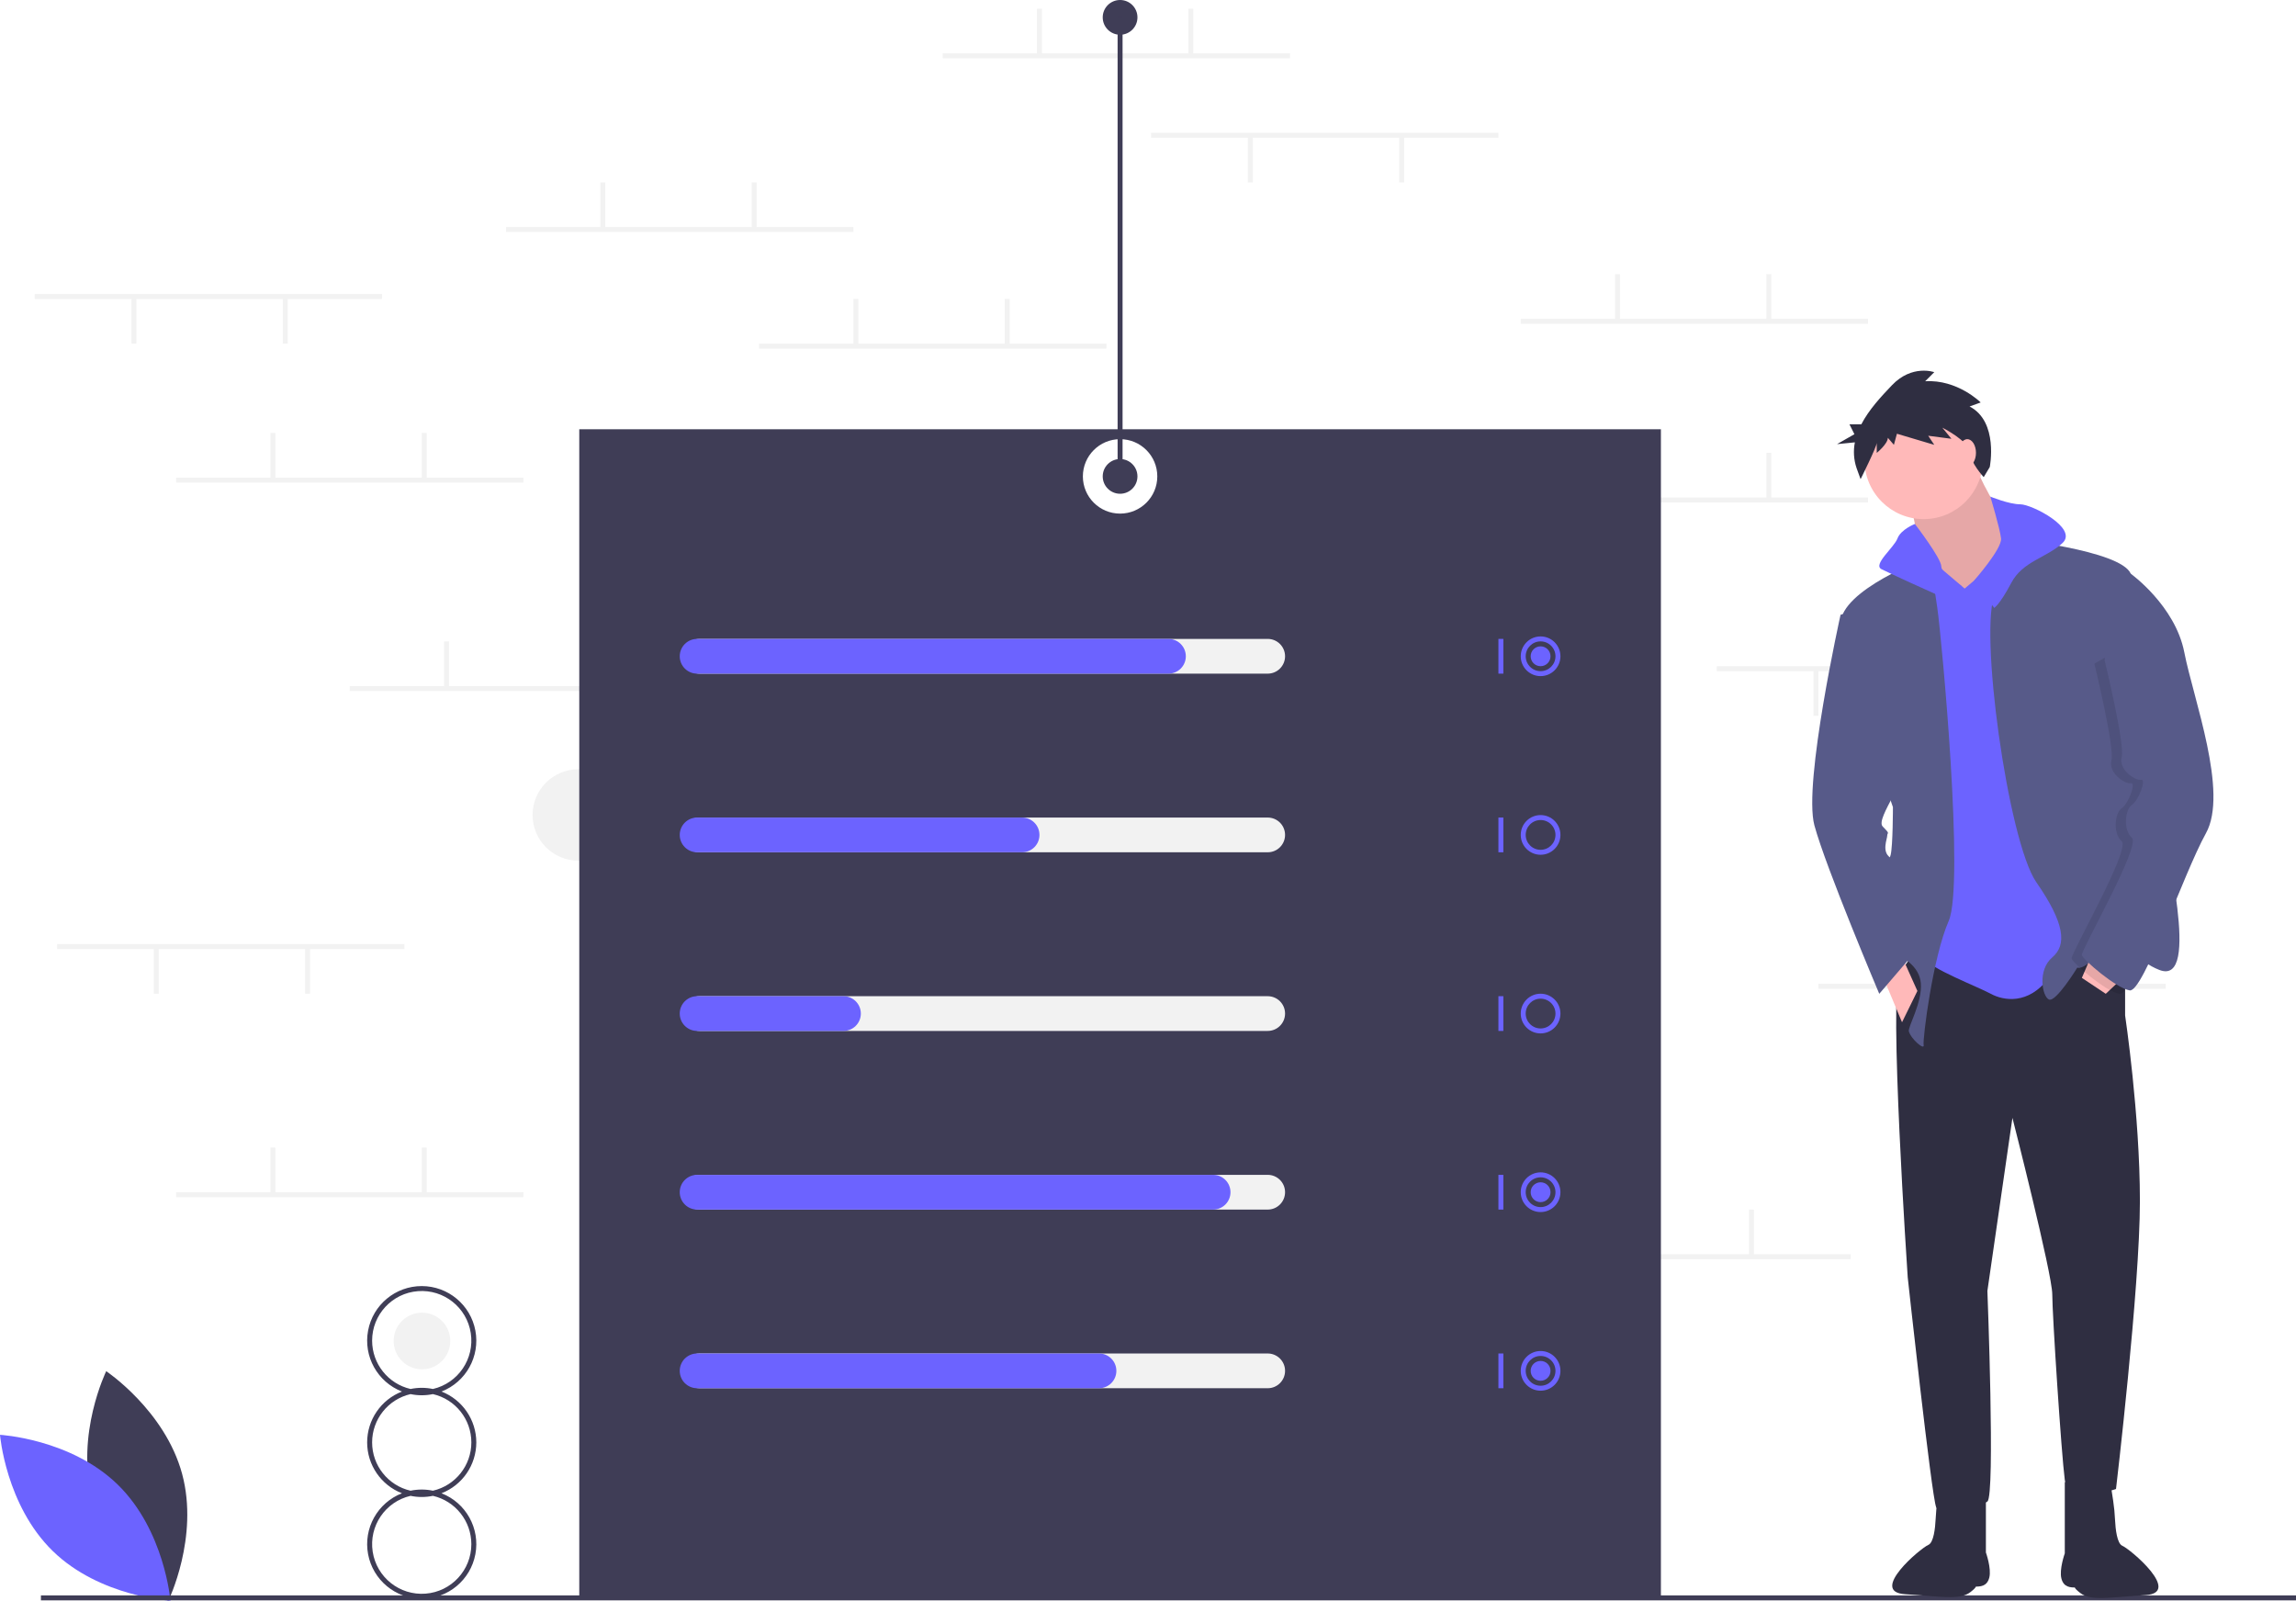
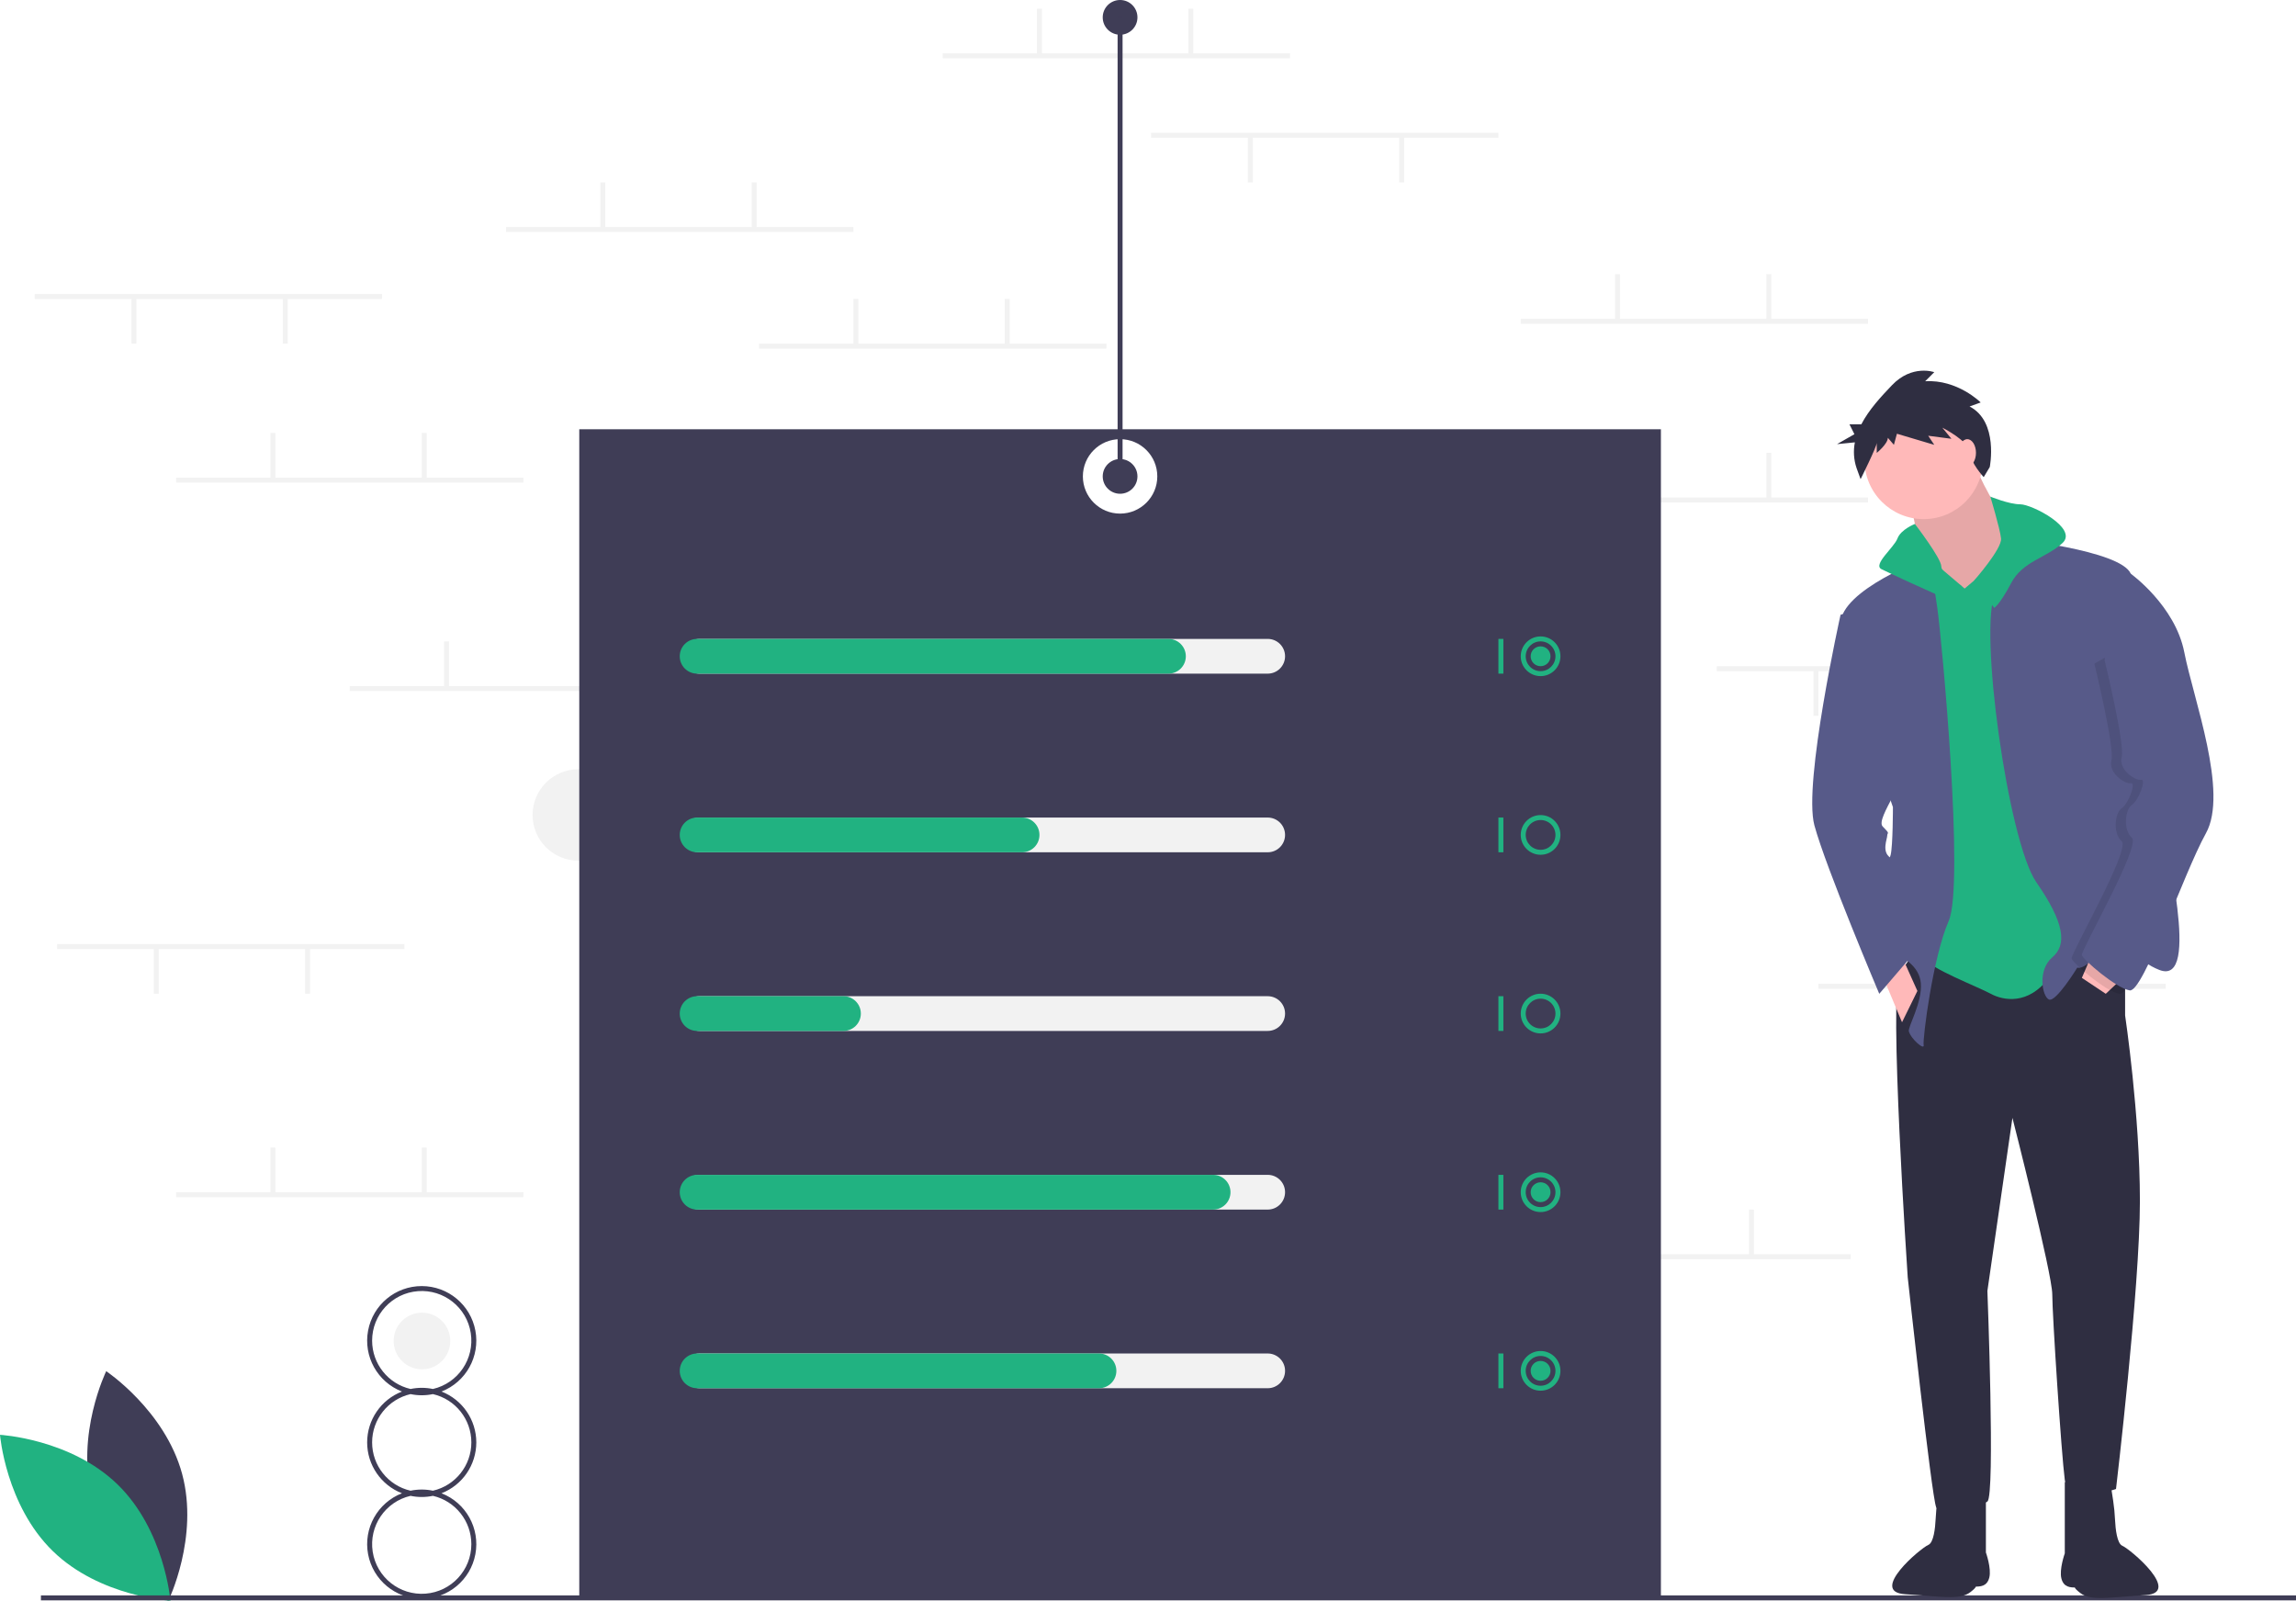
<svg xmlns="http://www.w3.org/2000/svg" id="a2942aa7-bf0d-42c0-bc52-bf4c952347c5" data-name="Layer 1" width="925.497" height="645.184" viewBox="0 0 925.497 645.184">
  <circle cx="233.088" cy="328.457" r="18.409" fill="#f2f2f2" />
  <circle cx="170.088" cy="540.457" r="11.409" fill="#f2f2f2" />
  <rect x="379.997" y="21.5" width="140" height="2" fill="#f2f2f2" />
  <rect x="417.997" y="3.5" width="2" height="18.5" fill="#f2f2f2" />
  <rect x="478.997" y="3.5" width="2" height="18.5" fill="#f2f2f2" />
  <rect x="605.997" y="505.5" width="140" height="2" fill="#f2f2f2" />
  <rect x="643.997" y="487.5" width="2" height="18.5" fill="#f2f2f2" />
  <rect x="704.997" y="487.5" width="2" height="18.5" fill="#f2f2f2" />
  <rect x="612.997" y="200.5" width="140" height="2" fill="#f2f2f2" />
  <rect x="650.997" y="182.5" width="2" height="18.5" fill="#f2f2f2" />
  <rect x="711.997" y="182.5" width="2" height="18.5" fill="#f2f2f2" />
  <rect x="612.997" y="128.5" width="140" height="2" fill="#f2f2f2" />
  <rect x="650.997" y="110.5" width="2" height="18.5" fill="#f2f2f2" />
  <rect x="711.997" y="110.5" width="2" height="18.5" fill="#f2f2f2" />
  <rect x="305.997" y="138.5" width="140" height="2" fill="#f2f2f2" />
  <rect x="343.997" y="120.5" width="2" height="18.5" fill="#f2f2f2" />
  <rect x="404.997" y="120.5" width="2" height="18.5" fill="#f2f2f2" />
  <rect x="203.997" y="91.5" width="140" height="2" fill="#f2f2f2" />
  <rect x="241.997" y="73.5" width="2" height="18.5" fill="#f2f2f2" />
  <rect x="302.997" y="73.5" width="2" height="18.5" fill="#f2f2f2" />
  <rect x="140.997" y="276.5" width="140" height="2" fill="#f2f2f2" />
  <rect x="178.997" y="258.5" width="2" height="18.5" fill="#f2f2f2" />
  <rect x="239.997" y="258.5" width="2" height="18.5" fill="#f2f2f2" />
  <rect x="70.997" y="480.5" width="140" height="2" fill="#f2f2f2" />
  <rect x="108.997" y="462.5" width="2" height="18.5" fill="#f2f2f2" />
  <rect x="169.997" y="462.5" width="2" height="18.5" fill="#f2f2f2" />
  <rect x="732.997" y="396.5" width="140" height="2" fill="#f2f2f2" />
  <rect x="770.997" y="378.5" width="2" height="18.5" fill="#f2f2f2" />
  <rect x="831.997" y="378.5" width="2" height="18.5" fill="#f2f2f2" />
  <rect x="691.997" y="268.5" width="140" height="2" fill="#f2f2f2" />
  <rect x="791.997" y="270" width="2" height="18.5" fill="#f2f2f2" />
  <rect x="730.997" y="270" width="2" height="18.5" fill="#f2f2f2" />
  <rect x="13.997" y="118.5" width="140" height="2" fill="#f2f2f2" />
  <rect x="113.997" y="120" width="2" height="18.5" fill="#f2f2f2" />
  <rect x="52.997" y="120" width="2" height="18.5" fill="#f2f2f2" />
  <rect x="22.997" y="380.5" width="140" height="2" fill="#f2f2f2" />
  <rect x="122.997" y="382" width="2" height="18.5" fill="#f2f2f2" />
  <rect x="61.997" y="382" width="2" height="18.5" fill="#f2f2f2" />
  <rect x="463.997" y="53.5" width="140" height="2" fill="#f2f2f2" />
  <rect x="563.997" y="55" width="2" height="18.5" fill="#f2f2f2" />
  <rect x="502.997" y="55" width="2" height="18.5" fill="#f2f2f2" />
  <rect x="70.997" y="192.5" width="140" height="2" fill="#f2f2f2" />
  <rect x="108.997" y="174.5" width="2" height="18.5" fill="#f2f2f2" />
  <rect x="169.997" y="174.5" width="2" height="18.5" fill="#f2f2f2" />
  <path d="M370.748,300.408v471h436v-471Zm218,34a15,15,0,1,1,15-15A15,15,0,0,1,588.749,334.408Z" transform="translate(-137.2515 -127.4078)" fill="#3f3d56" />
  <path d="M174.506,731.205c6.914,25.558,30.596,41.387,30.596,41.387s12.472-25.609,5.558-51.167-30.596-41.387-30.596-41.387S167.592,705.647,174.506,731.205Z" transform="translate(-137.2515 -127.4078)" fill="#3f3d56" />
-   <path d="M184.666,725.712c18.972,18.469,21.289,46.859,21.289,46.859s-28.442-1.553-47.415-20.022-21.289-46.859-21.289-46.859S165.694,707.244,184.666,725.712Z" transform="translate(-137.2515 -127.4078)" fill="#6c63ff" />
+   <path d="M184.666,725.712c18.972,18.469,21.289,46.859,21.289,46.859s-28.442-1.553-47.415-20.022-21.289-46.859-21.289-46.859S165.694,707.244,184.666,725.712Z" transform="translate(-137.2515 -127.4078)" fill="#21b281" />
  <rect x="16.497" y="643" width="909" height="2" fill="#3f3d56" />
  <path d="M329.248,708.746a22.031,22.031,0,0,0-14.031-20.5,22,22,0,1,0-15.938,0,21.991,21.991,0,0,0,0,41,22,22,0,1,0,15.938,0A22.031,22.031,0,0,0,329.248,708.746Zm-42-41a20,20,0,1,1,24.513,19.467,22.023,22.023,0,0,0-9.026,0A20.021,20.021,0,0,1,287.248,667.746Zm40,82a20,20,0,1,1-24.513-19.467,22.024,22.024,0,0,0,9.026,0A20.021,20.021,0,0,1,327.248,749.746Zm-15.487-21.533a22.023,22.023,0,0,0-9.026,0,19.979,19.979,0,0,1,0-38.935,22.024,22.024,0,0,0,9.026,0,19.979,19.979,0,0,1,0,38.935Z" transform="translate(-137.2515 -127.4078)" fill="#3f3d56" />
  <path d="M648.249,398.908h-229a7,7,0,1,1,0-14h229a7,7,0,0,1,0,14Z" transform="translate(-137.2515 -127.4078)" fill="#f2f2f2" />
  <path d="M648.249,470.908h-229a7,7,0,1,1,0-14h229a7,7,0,0,1,0,14Z" transform="translate(-137.2515 -127.4078)" fill="#f2f2f2" />
  <path d="M648.249,542.908h-229a7,7,0,1,1,0-14h229a7,7,0,0,1,0,14Z" transform="translate(-137.2515 -127.4078)" fill="#f2f2f2" />
  <path d="M648.249,614.908h-229a7,7,0,1,1,0-14h229a7,7,0,0,1,0,14Z" transform="translate(-137.2515 -127.4078)" fill="#f2f2f2" />
  <path d="M648.249,686.908h-229a7,7,0,1,1,0-14h229a7,7,0,0,1,0,14Z" transform="translate(-137.2515 -127.4078)" fill="#f2f2f2" />
-   <path d="M608.249,398.908h-190a7,7,0,1,1,0-14h190a7,7,0,0,1,0,14Z" transform="translate(-137.2515 -127.4078)" fill="#6c63ff" />
-   <path d="M549.249,470.908h-131a7,7,0,1,1,0-14h131a7,7,0,0,1,0,14Z" transform="translate(-137.2515 -127.4078)" fill="#6c63ff" />
-   <path d="M477.248,542.908h-59a7,7,0,1,1,0-14h59a7,7,0,0,1,0,14Z" transform="translate(-137.2515 -127.4078)" fill="#6c63ff" />
-   <path d="M626.249,614.908h-208a7,7,0,1,1,0-14h208a7,7,0,0,1,0,14Z" transform="translate(-137.2515 -127.4078)" fill="#6c63ff" />
-   <path d="M580.249,686.908h-162a7,7,0,1,1,0-14h162a7,7,0,0,1,0,14Z" transform="translate(-137.2515 -127.4078)" fill="#6c63ff" />
-   <rect x="603.997" y="257.5" width="2" height="14" fill="#6c63ff" />
-   <path d="M758.249,399.908a8,8,0,1,1,8-8A8.009,8.009,0,0,1,758.249,399.908Zm0-14a6,6,0,1,0,6,6A6.007,6.007,0,0,0,758.249,385.908Z" transform="translate(-137.2515 -127.4078)" fill="#6c63ff" />
-   <rect x="603.997" y="329.5" width="2" height="14" fill="#6c63ff" />
-   <path d="M758.249,471.908a8,8,0,1,1,8-8A8.009,8.009,0,0,1,758.249,471.908Zm0-14a6,6,0,1,0,6,6A6.007,6.007,0,0,0,758.249,457.908Z" transform="translate(-137.2515 -127.4078)" fill="#6c63ff" />
-   <rect x="603.997" y="401.5" width="2" height="14" fill="#6c63ff" />
-   <path d="M758.249,543.908a8,8,0,1,1,8-8A8.009,8.009,0,0,1,758.249,543.908Zm0-14a6,6,0,1,0,6,6A6.007,6.007,0,0,0,758.249,529.908Z" transform="translate(-137.2515 -127.4078)" fill="#6c63ff" />
-   <rect x="603.997" y="473.5" width="2" height="14" fill="#6c63ff" />
-   <path d="M758.249,615.908a8,8,0,1,1,8-8A8.009,8.009,0,0,1,758.249,615.908Zm0-14a6,6,0,1,0,6,6A6.007,6.007,0,0,0,758.249,601.908Z" transform="translate(-137.2515 -127.4078)" fill="#6c63ff" />
-   <rect x="603.997" y="545.5" width="2" height="14" fill="#6c63ff" />
-   <path d="M758.249,687.908a8,8,0,1,1,8-8A8.009,8.009,0,0,1,758.249,687.908Zm0-14a6,6,0,1,0,6,6A6.007,6.007,0,0,0,758.249,673.908Z" transform="translate(-137.2515 -127.4078)" fill="#6c63ff" />
-   <circle cx="620.997" cy="264.5" r="4" fill="#6c63ff" />
-   <circle cx="620.997" cy="480.5" r="4" fill="#6c63ff" />
-   <circle cx="620.997" cy="552.5" r="4" fill="#6c63ff" />
+   <path d="M608.249,398.908h-190a7,7,0,1,1,0-14h190a7,7,0,0,1,0,14Z" transform="translate(-137.2515 -127.4078)" fill="#21b281" />
+   <path d="M549.249,470.908h-131a7,7,0,1,1,0-14h131a7,7,0,0,1,0,14Z" transform="translate(-137.2515 -127.4078)" fill="#21b281" />
+   <path d="M477.248,542.908h-59a7,7,0,1,1,0-14h59a7,7,0,0,1,0,14Z" transform="translate(-137.2515 -127.4078)" fill="#21b281" />
+   <path d="M626.249,614.908h-208a7,7,0,1,1,0-14h208a7,7,0,0,1,0,14Z" transform="translate(-137.2515 -127.4078)" fill="#21b281" />
+   <path d="M580.249,686.908h-162a7,7,0,1,1,0-14h162a7,7,0,0,1,0,14Z" transform="translate(-137.2515 -127.4078)" fill="#21b281" />
+   <rect x="603.997" y="257.5" width="2" height="14" fill="#21b281" />
+   <path d="M758.249,399.908a8,8,0,1,1,8-8A8.009,8.009,0,0,1,758.249,399.908Zm0-14a6,6,0,1,0,6,6A6.007,6.007,0,0,0,758.249,385.908Z" transform="translate(-137.2515 -127.4078)" fill="#21b281" />
+   <rect x="603.997" y="329.5" width="2" height="14" fill="#21b281" />
+   <path d="M758.249,471.908a8,8,0,1,1,8-8A8.009,8.009,0,0,1,758.249,471.908Zm0-14a6,6,0,1,0,6,6A6.007,6.007,0,0,0,758.249,457.908Z" transform="translate(-137.2515 -127.4078)" fill="#21b281" />
+   <rect x="603.997" y="401.5" width="2" height="14" fill="#21b281" />
+   <path d="M758.249,543.908a8,8,0,1,1,8-8A8.009,8.009,0,0,1,758.249,543.908Zm0-14a6,6,0,1,0,6,6A6.007,6.007,0,0,0,758.249,529.908Z" transform="translate(-137.2515 -127.4078)" fill="#21b281" />
+   <rect x="603.997" y="473.5" width="2" height="14" fill="#21b281" />
+   <path d="M758.249,615.908a8,8,0,1,1,8-8A8.009,8.009,0,0,1,758.249,615.908Zm0-14a6,6,0,1,0,6,6A6.007,6.007,0,0,0,758.249,601.908Z" transform="translate(-137.2515 -127.4078)" fill="#21b281" />
+   <rect x="603.997" y="545.5" width="2" height="14" fill="#21b281" />
+   <path d="M758.249,687.908a8,8,0,1,1,8-8A8.009,8.009,0,0,1,758.249,687.908Zm0-14a6,6,0,1,0,6,6A6.007,6.007,0,0,0,758.249,673.908Z" transform="translate(-137.2515 -127.4078)" fill="#21b281" />
+   <circle cx="620.997" cy="264.5" r="4" fill="#21b281" />
+   <circle cx="620.997" cy="480.5" r="4" fill="#21b281" />
+   <circle cx="620.997" cy="552.5" r="4" fill="#21b281" />
  <circle cx="451.497" cy="192" r="7" fill="#3f3d56" />
  <circle cx="451.497" cy="7" r="7" fill="#3f3d56" />
  <rect x="450.497" y="7" width="2" height="185" fill="#3f3d56" />
  <path d="M993.865,511.887v24.775s5.964,39.915,5.964,74.783S990.195,727.52,990.195,727.52s-19.269,6.882-20.646-3.67-5.047-66.525-5.047-74.783-16.058-71.113-16.058-71.113L938.351,647.69s3.212,82.583,0,84.877-18.811,6.423-20.646,2.294-11.47-92.676-11.47-92.676-7.799-115.616-3.212-122.498,8.717-12.387,8.717-12.387S977.348,491.241,993.865,511.887Z" transform="translate(-137.2515 -127.4078)" fill="#2f2e41" />
  <path d="M987.901,724.767l1.151,7.479a73.664,73.664,0,0,1,.752,7.699c.179,3.757.804,9.545,2.945,10.463,3.212,1.376,24.056,18.956,9.375,19.873s-22.026,2.503-26.375-.873c-5.141-3.992.682-2.184-1.612-2.184s-5.047,0-5.964-3.67,1.376-10.093,1.376-10.093V724.767Z" transform="translate(-137.2515 -127.4078)" fill="#2f2e41" />
  <path d="M919.397,724.408l-1.151,7.479a73.664,73.664,0,0,0-.752,7.699c-.179,3.757-.804,9.545-2.945,10.463-3.212,1.376-24.056,18.956-9.375,19.873s22.026,2.503,26.375-.873c5.141-3.992-.682-2.184,1.612-2.184s5.047,0,5.964-3.67-1.376-10.093-1.376-10.093V724.408Z" transform="translate(-137.2515 -127.4078)" fill="#2f2e41" />
  <path d="M932.387,312.77s7.8,19.269,13.305,22.481,2.753,17.893,2.753,17.893l-13.764,19.269H923.67l-13.305-22.94s-.918-15.14-3.67-18.811S932.387,312.77,932.387,312.77Z" transform="translate(-137.2515 -127.4078)" fill="#ffb9b9" />
  <path d="M932.387,312.77s7.8,19.269,13.305,22.481,2.753,17.893,2.753,17.893l-13.764,19.269H923.67l-13.305-22.94s-.918-15.14-3.67-18.811S932.387,312.77,932.387,312.77Z" transform="translate(-137.2515 -127.4078)" opacity="0.1" />
-   <path d="M943.857,352.226l20.646,4.588,15.14,152.32s-8.258,1.376-16.517,12.387-18.352,9.176-23.398,6.423-25.234-10.552-25.692-13.764.918-59.643.918-59.643L902.106,366.449l6.423-9.635h11.47l9.176,7.8Z" transform="translate(-137.2515 -127.4078)" fill="#6c63ff" />
+   <path d="M943.857,352.226l20.646,4.588,15.14,152.32s-8.258,1.376-16.517,12.387-18.352,9.176-23.398,6.423-25.234-10.552-25.692-13.764.918-59.643.918-59.643L902.106,366.449l6.423-9.635h11.47l9.176,7.8Z" transform="translate(-137.2515 -127.4078)" fill="#21b281" />
  <circle cx="775.407" cy="185.362" r="23.857" fill="#ffb9b9" />
  <path d="M947.068,344.427s44.962,4.588,49.091,14.223-2.753,52.303-2.753,52.303,16.517,37.162,16.058,45.879,15.599,68.36-1.835,61.478-11.929-24.775-20.646-11.929-12.387,11.011-12.387,11.011-8.717,14.223-11.47,12.846-4.588-11.929,1.376-16.975,5.047-13.764-6.423-30.28S934.681,379.754,941.563,366.449,947.068,344.427,947.068,344.427Z" transform="translate(-137.2515 -127.4078)" fill="#575a89" />
  <polygon points="856.614 393.196 848.814 400.537 839.179 394.114 843.309 384.479 856.614 393.196" fill="#ffb9b9" />
  <path d="M914.035,352.226s-34.868,12.846-34.868,26.61,21.105,73.866,21.105,73.866,0,15.599-.918,19.269-15.353,35.683-2.753,38.539c7.865,1.783,14.327,6.466,14.911,13.076.693,7.849-5.315,17.755-4.817,19.499.918,3.212,6.423,7.8,5.964,5.506s3.67-35.327,10.093-50.009-2.753-113.322-4.588-126.168A141.988,141.988,0,0,0,914.035,352.226Z" transform="translate(-137.2515 -127.4078)" fill="#575a89" />
  <polygon points="758.432 392.278 766.69 412.007 772.884 399.39 765.772 383.561 758.432 392.278" fill="#ffb9b9" />
-   <path d="M939.536,327.551s7.532,3.112,12.12,3.112,23.398,9.635,16.975,15.599-16.058,7.341-20.646,16.058-6.882,10.093-6.882,10.093L932.936,361.441s11.38-12.885,10.921-17.014S939.536,327.551,939.536,327.551Z" transform="translate(-137.2515 -127.4078)" fill="#6c63ff" />
-   <path d="M909.125,338.582s-5.643,2.175-7.019,5.845-10.093,10.552-6.423,12.387,19.728,9.176,22.94,10.552,9.197-3.905,9.197-3.905-8.05-4.583-8.05-7.794S909.125,338.582,909.125,338.582Z" transform="translate(-137.2515 -127.4078)" fill="#6c63ff" />
+   <path d="M939.536,327.551s7.532,3.112,12.12,3.112,23.398,9.635,16.975,15.599-16.058,7.341-20.646,16.058-6.882,10.093-6.882,10.093L932.936,361.441s11.38-12.885,10.921-17.014S939.536,327.551,939.536,327.551Z" transform="translate(-137.2515 -127.4078)" fill="#21b281" />
+   <path d="M909.125,338.582s-5.643,2.175-7.019,5.845-10.093,10.552-6.423,12.387,19.728,9.176,22.94,10.552,9.197-3.905,9.197-3.905-8.05-4.583-8.05-7.794S909.125,338.582,909.125,338.582Z" transform="translate(-137.2515 -127.4078)" fill="#21b281" />
  <path d="M890.178,372.413l-11.011,2.753s-15.14,67.902-10.552,84.877,26.151,67.901,26.151,67.901l13.764-16.058s-6.004-36.515-9.425-38.903-1.127-7.435-1.127-8.811,1.376-.459-1.835-3.67,11.929-21.105,7.799-26.151S890.178,372.413,890.178,372.413Z" transform="translate(-137.2515 -127.4078)" fill="#575a89" />
  <path d="M998.682,385.03,992.03,360.026s17.893,12.846,21.563,31.657,17.893,56.432,8.717,72.948-25.234,64.231-30.739,63.314-18.811-12.387-19.269-14.223,23.857-44.044,20.187-47.256-2.753-11.47,0-13.305,5.964-10.552,3.67-10.093-9.176-4.129-7.8-9.176-6.882-38.997-6.882-38.997Z" transform="translate(-137.2515 -127.4078)" opacity="0.1" />
  <path d="M989.736,356.814l6.423,1.835s17.893,12.846,21.563,31.657,17.893,56.432,8.717,72.948-25.234,64.231-30.739,63.314-18.811-12.387-19.269-14.223,23.857-44.044,20.187-47.256-2.753-11.47,0-13.305,5.964-10.552,3.67-10.093-9.176-4.129-7.8-9.176-6.882-38.997-6.882-38.997Z" transform="translate(-137.2515 -127.4078)" fill="#575a89" />
  <path d="M931.172,291.235l4.475-1.627s-9.356-9.356-22.373-8.542l3.661-3.661s-8.949-3.254-17.085,5.288c-4.277,4.491-9.225,9.769-12.31,15.715h-4.792l2,4-7,4,7.185-.719a20.184,20.184,0,0,0,.68,10.36l1.627,4.475s6.509-13.017,6.509-14.644v4.068s4.475-3.661,4.475-6.102l2.441,2.847,1.22-4.475,15.051,4.475-2.441-3.661,9.356,1.22-3.661-4.475s10.576,5.288,10.983,9.763,5.695,10.169,5.695,10.169l2.441-4.068S942.969,297.337,931.172,291.235Z" transform="translate(-137.2515 -127.4078)" fill="#2f2e41" />
  <ellipse cx="792.997" cy="182.5" rx="3.5" ry="5.5" fill="#ffb9b9" />
</svg>
